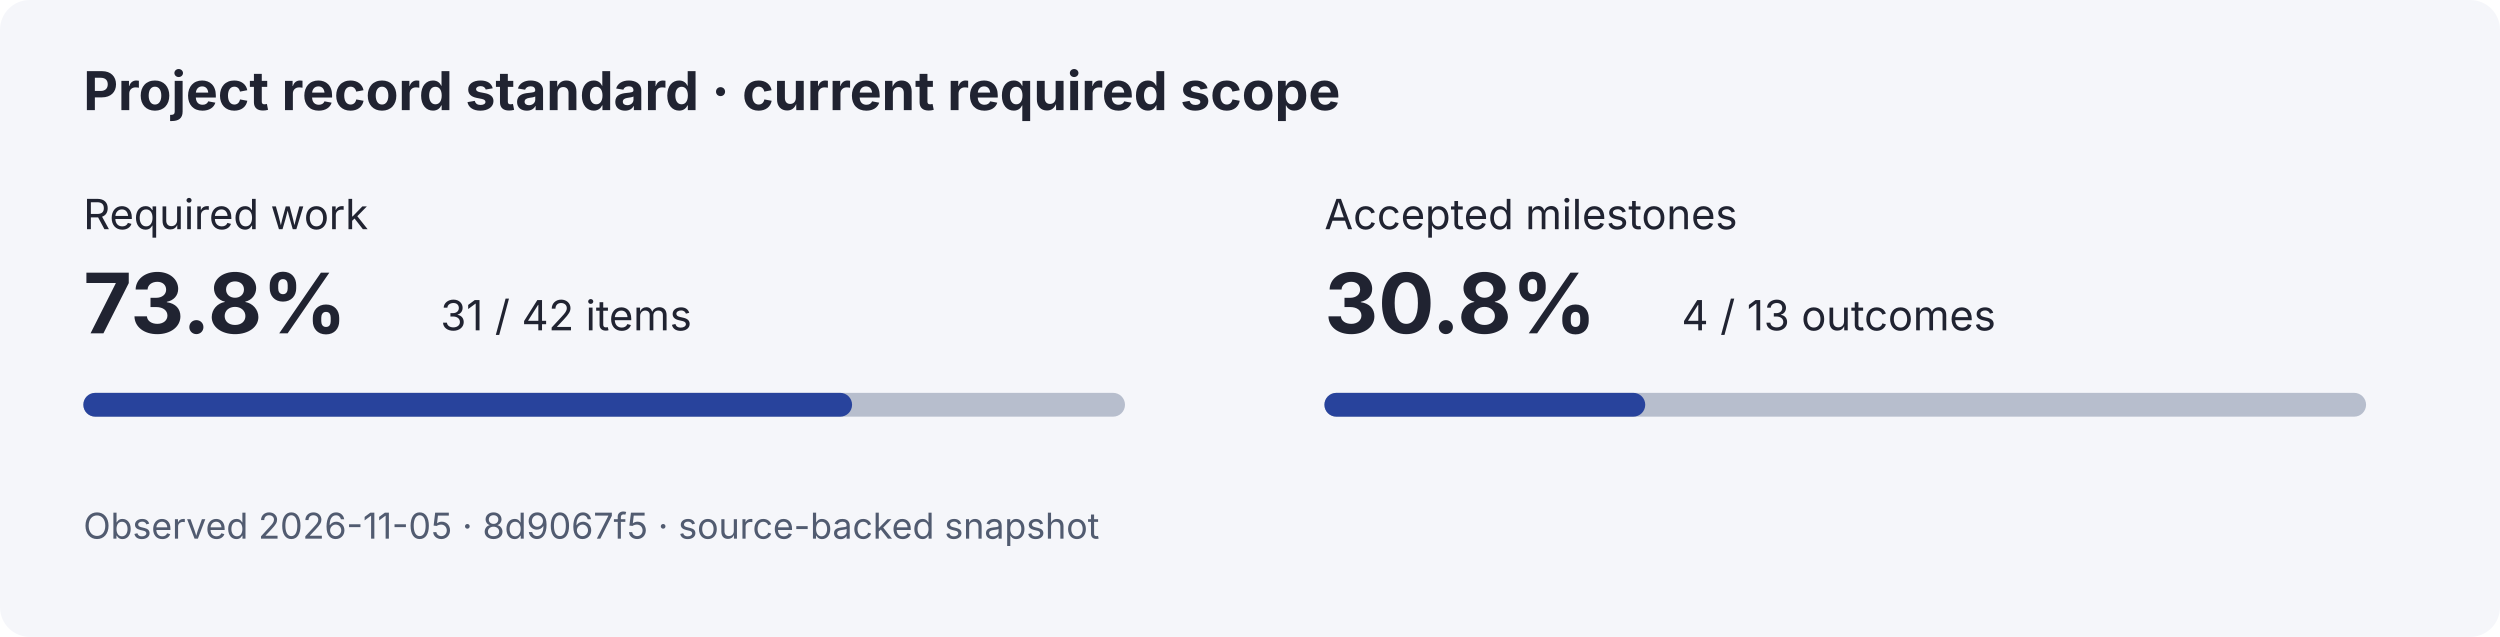
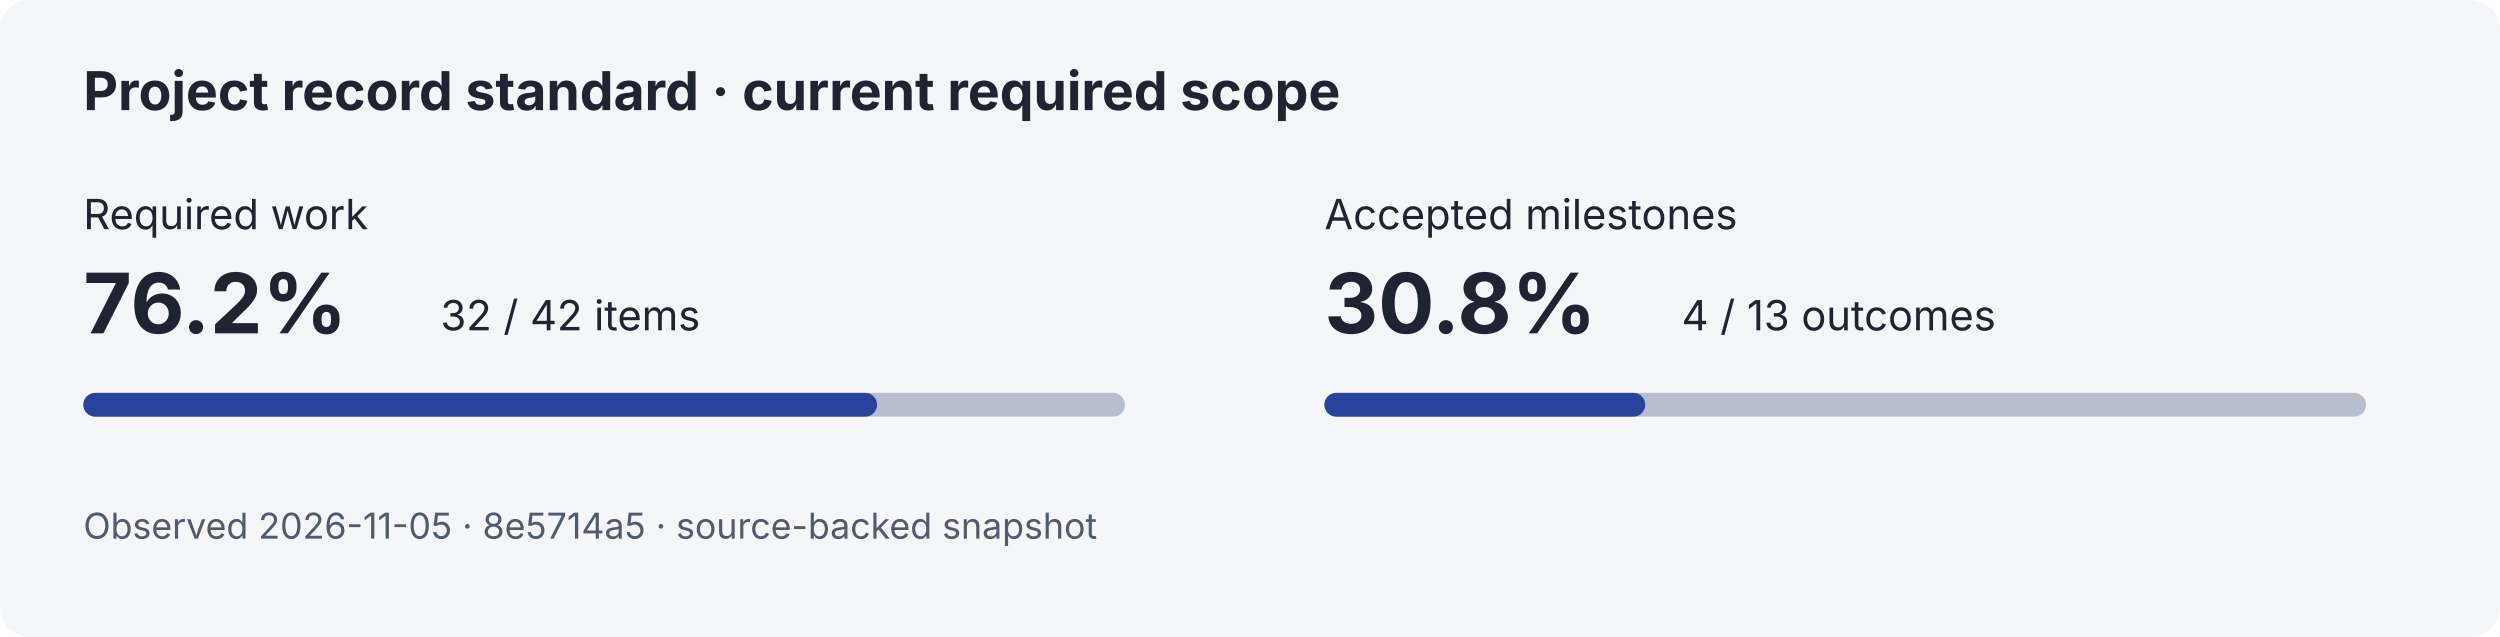
<svg xmlns="http://www.w3.org/2000/svg" role="img" aria-labelledby="title desc" viewBox="0 0 840 214">
  <rect width="840" height="214" rx="10" fill="#F5F6FA" />
  <g font-family="system-ui, -apple-system, sans-serif" fill="#202331">
    <text x="28" y="37" font-size="18" font-weight="700">Project record standard · current required scope</text>
    <text x="28" y="77" font-size="14">Required work</text>
-     <text x="28" y="112" font-size="28" font-weight="700">73.8%</text>
-     <text x="148" y="111" font-size="14">31 / 42 items</text>
+     <text x="28" y="112" font-size="28" font-weight="700">76.2%</text>
+     <text x="148" y="111" font-size="14">32 / 42 items</text>
    <rect x="28" y="132" width="350" height="8" rx="4" fill="#B7BECD" />
-     <rect x="28" y="132" width="258.30" height="8" rx="4" fill="#28439C" />
+     <rect x="28" y="132" width="266.70" height="8" rx="4" fill="#28439C" />
    <text x="445" y="77" font-size="14">Accepted milestones</text>
    <text x="445" y="112" font-size="28" font-weight="700">30.8%</text>
    <text x="565" y="111" font-size="14">4 / 13 outcomes</text>
    <rect x="445" y="132" width="350" height="8" rx="4" fill="#B7BECD" />
    <rect x="445" y="132" width="107.80" height="8" rx="4" fill="#28439C" />
-     <text x="28" y="181" font-size="12" fill="#515B70">Observed 2026-11-05 · 8d9067f5 · source-backed snapshot</text>
+     <text x="28" y="181" font-size="12" fill="#515B70">Observed 2026-11-05 · 8e5714a5 · source-backed snapshot</text>
  </g>
</svg>
